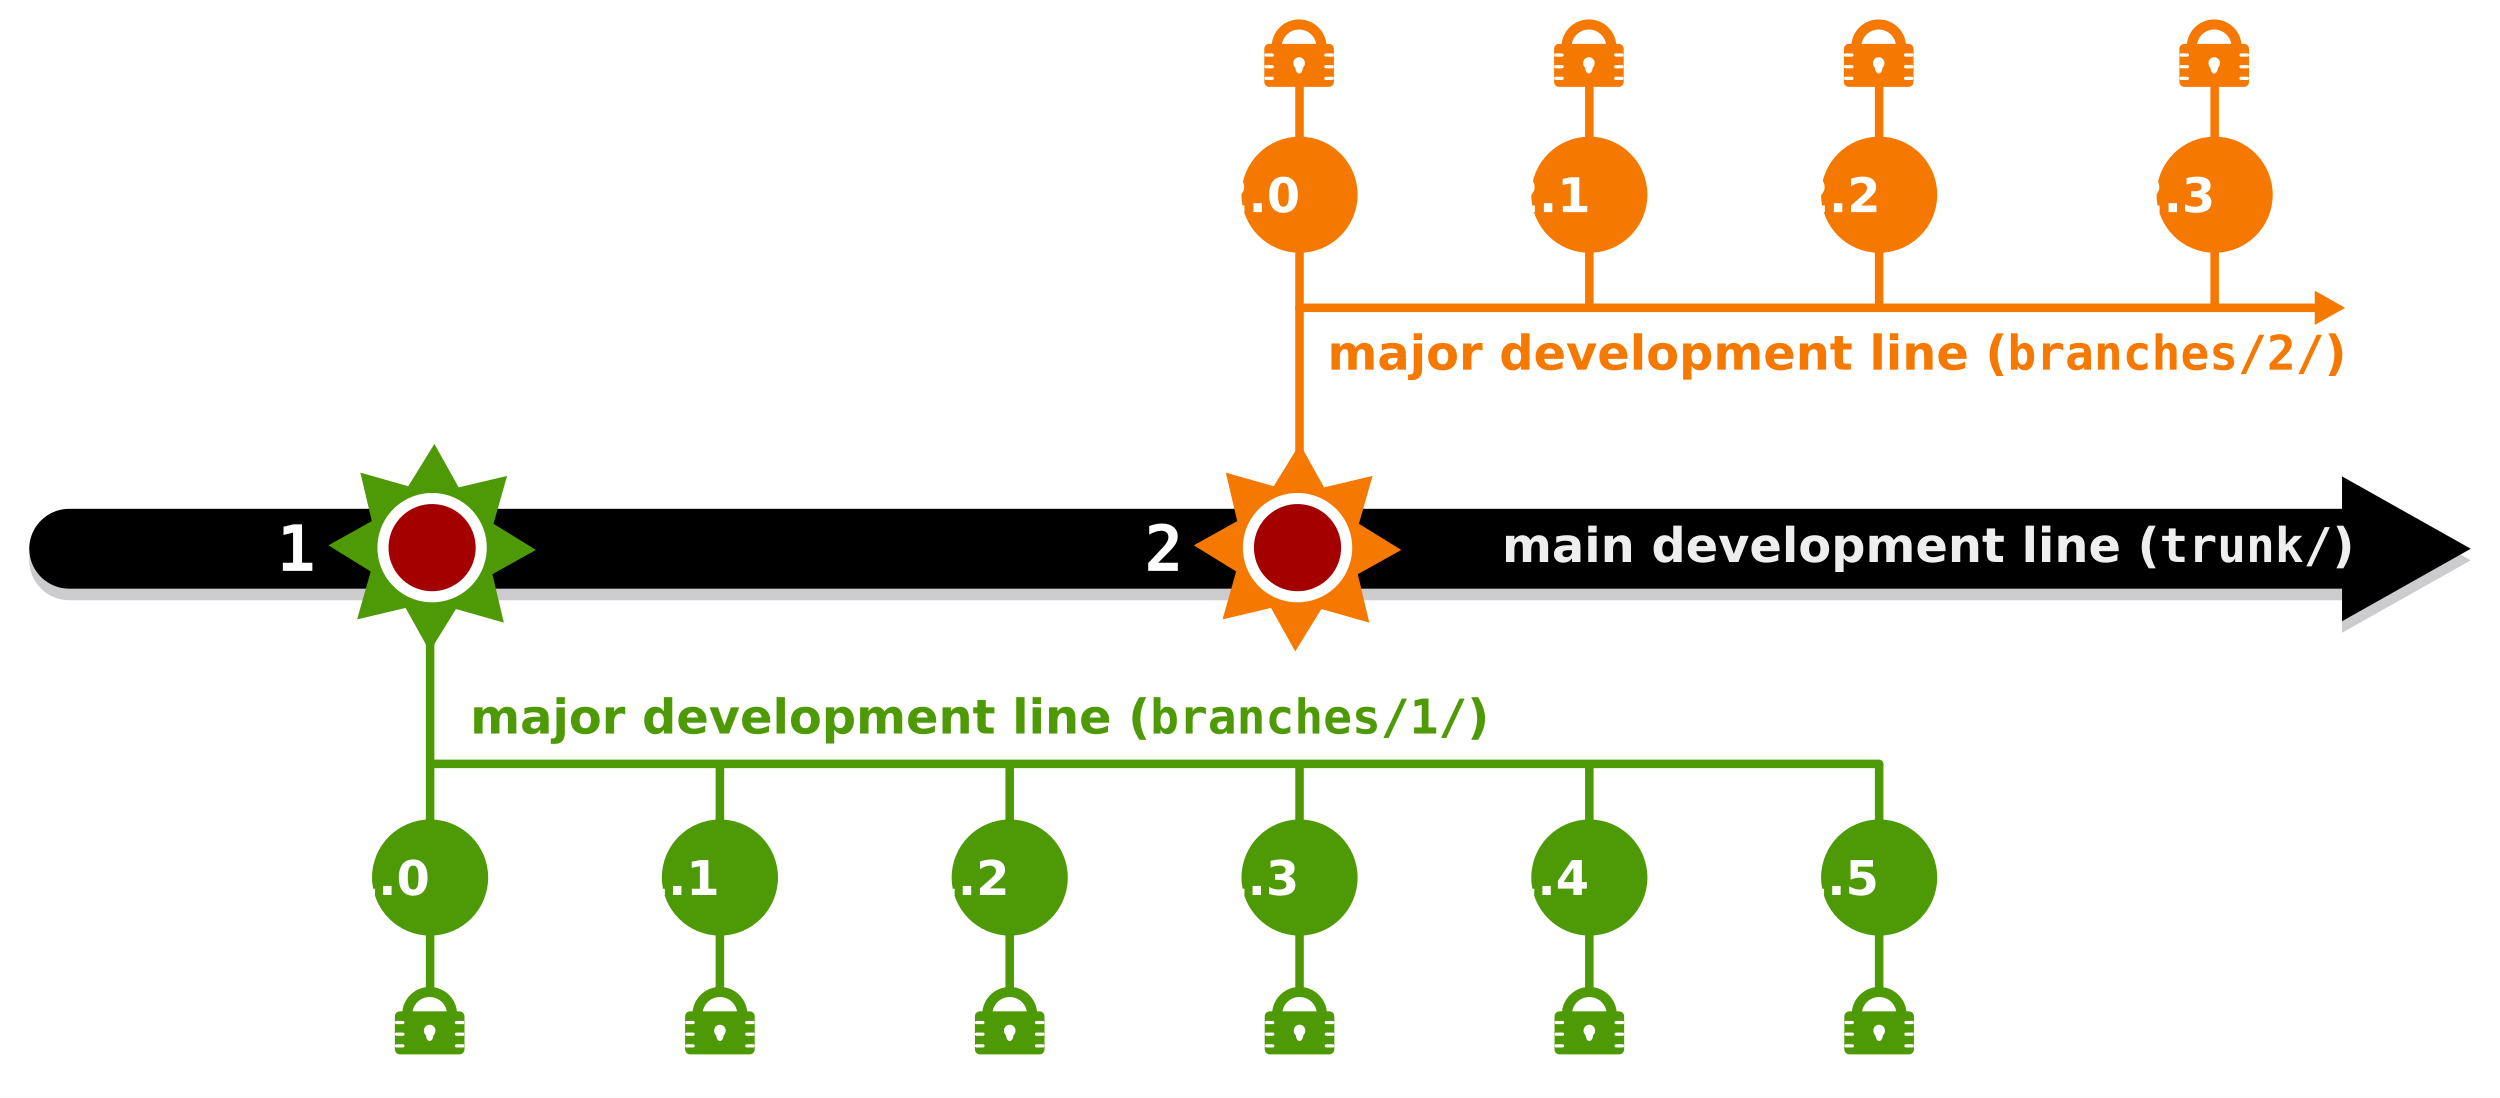
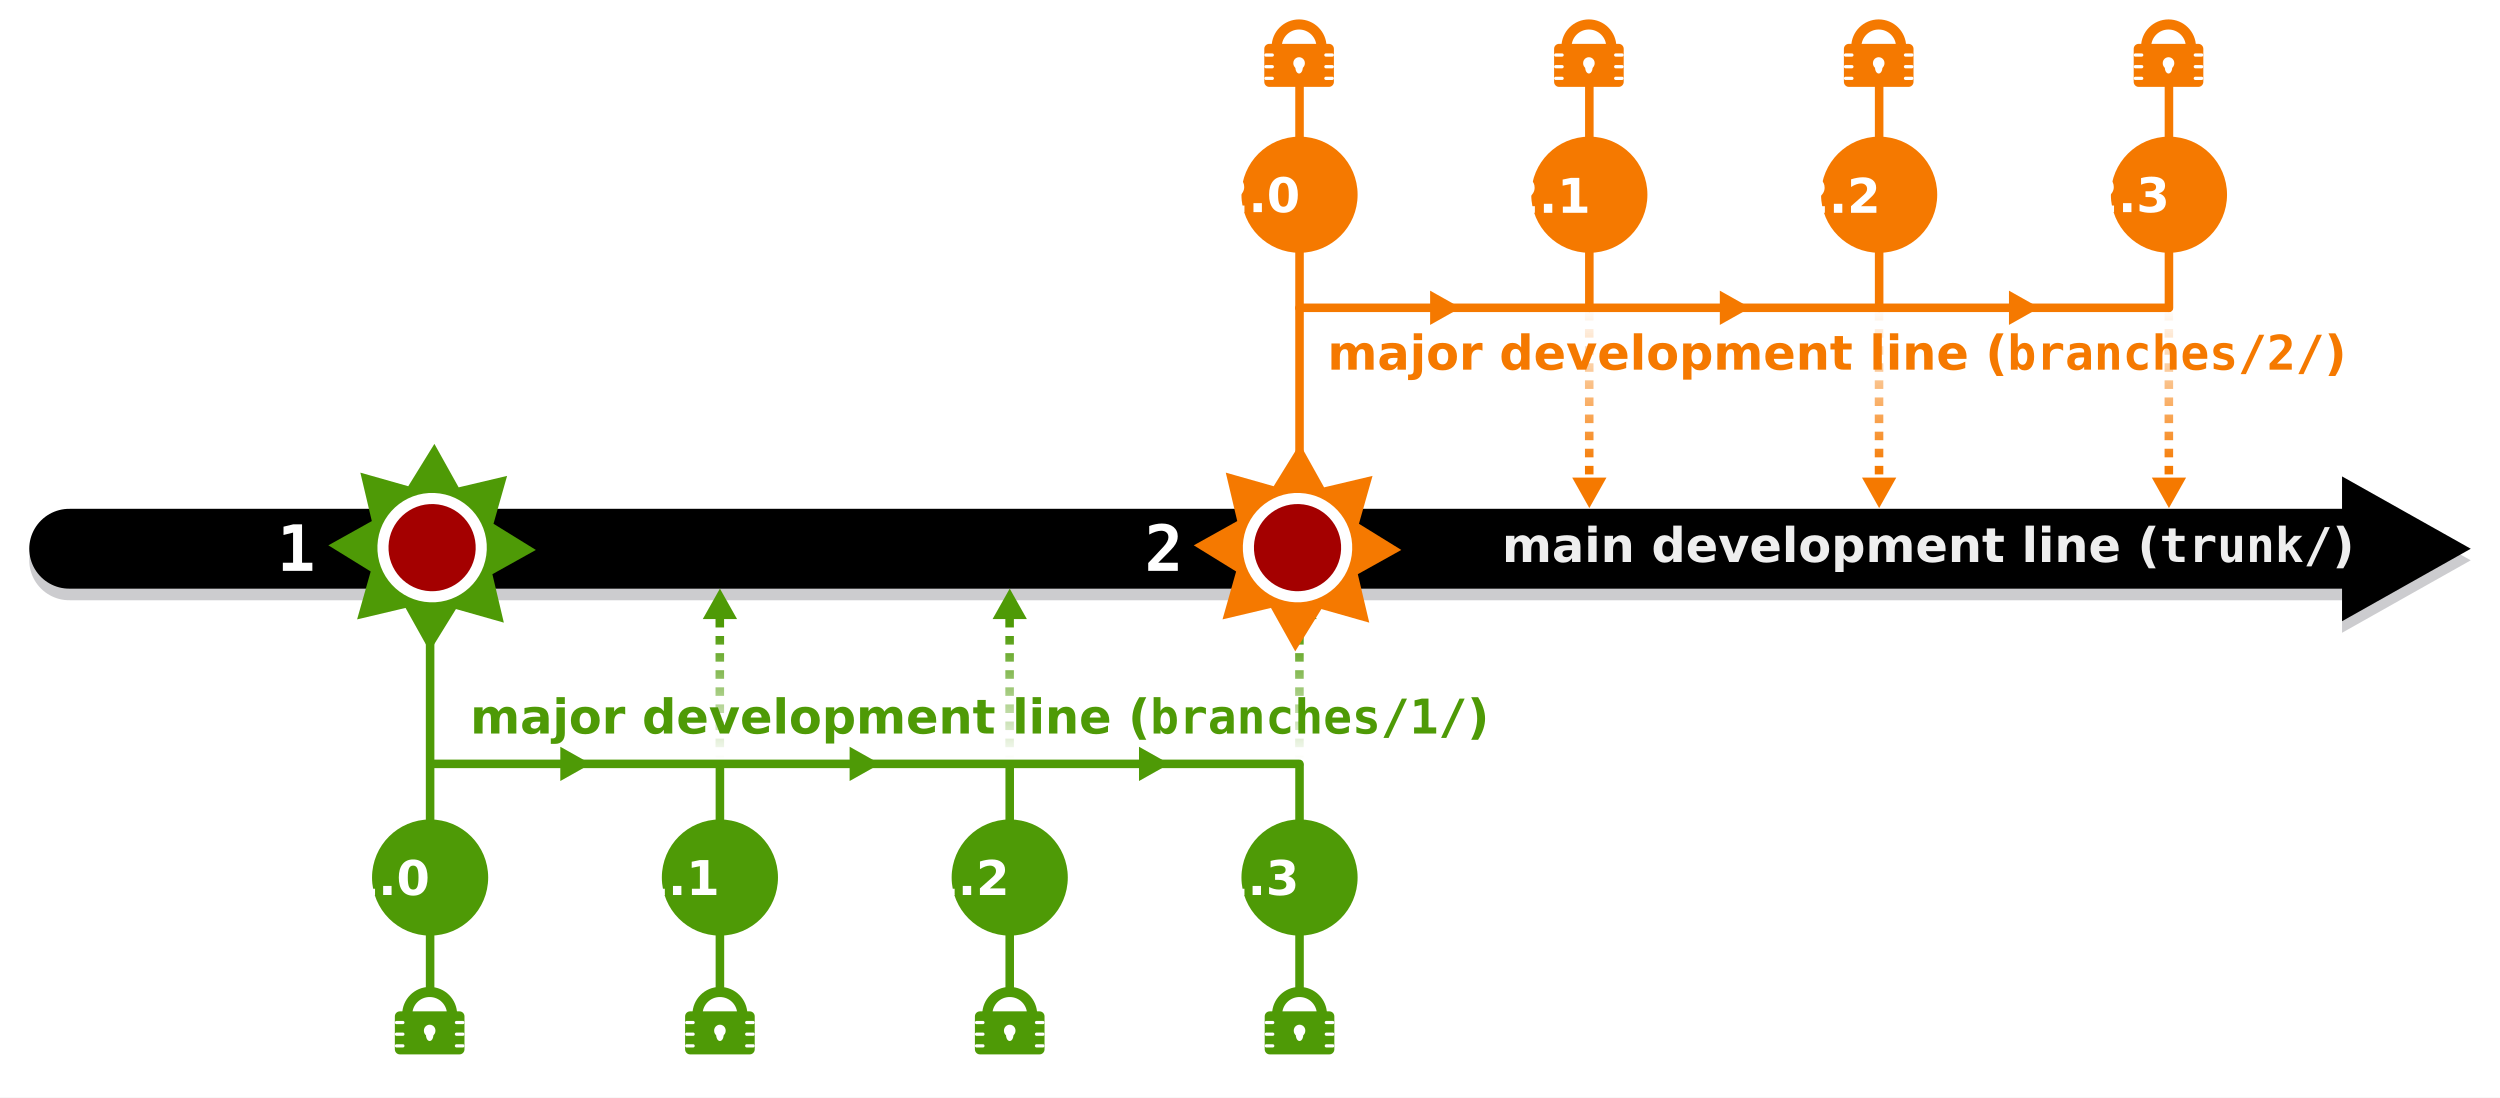
<svg xmlns="http://www.w3.org/2000/svg" xmlns:xlink="http://www.w3.org/1999/xlink" width="626.394" height="275" id="svg2" version="1.0">
-   <defs id="defs4" />
+   <defs id="defs4">
+     <linearGradient id="linearGradient3300">
+       <stop style="stop-color:#f57900;stop-opacity:1;" offset="0" id="stop3302" />
+       <stop style="stop-color:#f57900;stop-opacity:0;" offset="1" id="stop3304" />
+     </linearGradient>
+     <linearGradient id="linearGradient3276">
+       <stop style="stop-color:#4e9a06;stop-opacity:1;" offset="0" id="stop3278" />
+       <stop style="stop-color:#4e9a06;stop-opacity:0;" offset="1" id="stop3280" />
+     </linearGradient>
+     <linearGradient xlink:href="#linearGradient3276" id="linearGradient3282" x1="181.424" y1="157.77" x2="181.424" y2="190.214" gradientUnits="userSpaceOnUse" />
+     <linearGradient xlink:href="#linearGradient3300" id="linearGradient3308" x1="181.424" y1="157.196" x2="181.424" y2="197.682" gradientUnits="userSpaceOnUse" />
+     <linearGradient xlink:href="#linearGradient3300" id="linearGradient3338" gradientUnits="userSpaceOnUse" x1="181.424" y1="157.196" x2="181.424" y2="197.682" />
+     <linearGradient xlink:href="#linearGradient3300" id="linearGradient3346" gradientUnits="userSpaceOnUse" x1="181.424" y1="157.196" x2="181.424" y2="197.682" />
+     <linearGradient xlink:href="#linearGradient3300" id="linearGradient3373" gradientUnits="userSpaceOnUse" x1="181.424" y1="157.196" x2="181.424" y2="197.682" />
+     <linearGradient xlink:href="#linearGradient3300" id="linearGradient3383" gradientUnits="userSpaceOnUse" x1="181.424" y1="157.196" x2="181.424" y2="197.682" />
+     <linearGradient xlink:href="#linearGradient3300" id="linearGradient3388" gradientUnits="userSpaceOnUse" x1="181.424" y1="157.196" x2="181.424" y2="197.682" gradientTransform="matrix(1,0,0,-1,-18.07559,668.7826)" />
+   </defs>
  <g id="layer1" transform="translate(235.9162,-394.0062)">
    <rect style="opacity:1;fill:#ffffff;fill-opacity:1;stroke:none;stroke-width:1.379;stroke-linecap:round;stroke-linejoin:round;stroke-miterlimit:4;stroke-dasharray:none;stroke-dashoffset:0;stroke-opacity:1" id="CENTOSARTWORK" width="626.394" height="275" x="-235.916" y="394.006" />
+     <use x="0" y="0" xlink:href="#g3284" id="use3364" transform="translate(145.2271,0)" width="626.394" height="275" />
+     <g id="g3394">
+       <path id="path3294" d="M 162.278,472.173 L 162.278,516.942" style="fill:none;fill-rule:evenodd;stroke:url(#linearGradient3388);stroke-width:2.142;stroke-linecap:butt;stroke-linejoin:round;stroke-miterlimit:4;stroke-dasharray:2.142, 2.142;stroke-dashoffset:0;stroke-opacity:1" />
+       <path style="fill:#f57900;fill-opacity:1;stroke:none;stroke-width:5;stroke-linecap:round;stroke-linejoin:miter;stroke-miterlimit:4;stroke-dashoffset:0;stroke-opacity:1" d="M 166.599,513.672 L 158.009,513.672 L 162.304,521.308 L 166.599,513.672 z" id="path3296" />
+     </g>
+     <use height="275" width="626.394" transform="matrix(0,1,1,0,-391.263,308.824)" id="use3368" xlink:href="#path3296" y="0" x="0" />
    <g id="g3558">
      <path style="fill:#4e9a06;fill-rule:evenodd;stroke:#4e9a06;stroke-width:2.142;stroke-linecap:round;stroke-linejoin:miter;stroke-miterlimit:4;stroke-dasharray:none;stroke-opacity:1" d="M -55.537,585.775 L -55.537,642.213" id="path3554" />
      <path style="fill:#4e9a06;fill-opacity:1;stroke:none;stroke-width:5;stroke-linecap:round;stroke-linejoin:round;stroke-miterlimit:4;stroke-dasharray:none;stroke-dashoffset:0;stroke-opacity:1" id="path3556" d="M 101,558.362 A 8,8 0 1 1 85,558.362 A 8,8 0 1 1 101,558.362 z" transform="matrix(1.818845,0,0,1.818845,-224.6894,-401.6946)" />
    </g>
    <path id="path3415" d="M 350.9,516.274 L 350.9,524.399 L -218.443,524.399 C -222.05,524.348 -225.407,526.253 -227.225,529.368 C -229.043,532.483 -229.043,536.315 -227.225,539.43 C -225.407,542.545 -222.05,544.45 -218.443,544.399 L 350.9,544.399 L 350.9,552.555 L 383.15,534.399 L 350.9,516.274 z" style="fill:#cccccf;fill-opacity:1;stroke:none;stroke-width:5;stroke-linecap:round;stroke-linejoin:miter;stroke-miterlimit:4;stroke-dashoffset:0;stroke-opacity:1" />
    <path style="fill:#000000;fill-opacity:1;stroke:none;stroke-width:5;stroke-linecap:round;stroke-linejoin:miter;stroke-miterlimit:4;stroke-dashoffset:0;stroke-opacity:1" d="M 584.969,118.906 L 584.969,127.031 L 15.625,127.031 C 12.019,126.98 8.662,128.885 6.844,132 C 5.026,135.115 5.026,138.948 6.844,142.062 C 8.662,145.177 12.019,147.082 15.625,147.031 L 584.969,147.031 L 584.969,155.188 L 617.219,137.031 L 584.969,118.906 z" transform="translate(-234.0685,394.467)" id="path3389" />
    <g id="g3391" transform="matrix(1.99486,0,0,1.99486,-288.3265,-572.973)">
      <rect ry="0.88" rx="0.88" y="454.811" x="31.32" height="7.57" width="12.248" id="rect3379" style="opacity:1;fill:#666666;fill-opacity:1;stroke:none;stroke-width:30;stroke-linecap:round;stroke-linejoin:miter;stroke-miterlimit:4;stroke-dasharray:none;stroke-dashoffset:0;stroke-opacity:1" />
      <path transform="matrix(0.1268335,0,0,0.1268335,32.29058,396.4382)" d="M 71.701,464.413 A 31.07,31.07 0 1 1 9.56,464.413 A 31.07,31.07 0 1 1 71.701,464.413 z" id="path3381" style="opacity:1;fill:none;fill-opacity:1;stroke:#666666;stroke-width:14.03;stroke-linecap:round;stroke-linejoin:miter;stroke-miterlimit:4;stroke-dasharray:none;stroke-dashoffset:0;stroke-opacity:1" />
      <g transform="matrix(1.053512,0,0,1.053512,-2.003688,-26.18033)" id="g3387">
        <path style="opacity:1;fill:#ffffff;fill-opacity:1;stroke:none;stroke-width:2;stroke-linecap:round;stroke-linejoin:miter;stroke-miterlimit:4;stroke-dasharray:none;stroke-dashoffset:0;stroke-opacity:1" id="path3383" d="M 39.152,458.605 A 1.972,1.972 0 1 1 35.209,458.605 A 1.972,1.972 0 1 1 39.152,458.605 z" transform="matrix(0.4895582,0,0,0.4949237,19.24201,232.8131)" />
        <path transform="matrix(0.3109868,0,0,0.4949237,25.88134,233.5437)" d="M 39.152,458.605 A 1.972,1.972 0 1 1 35.209,458.605 A 1.972,1.972 0 1 1 39.152,458.605 z" id="path3385" style="opacity:1;fill:#ffffff;fill-opacity:1;stroke:none;stroke-width:2;stroke-linecap:round;stroke-linejoin:miter;stroke-miterlimit:4;stroke-dasharray:none;stroke-dashoffset:0;stroke-opacity:1" />
      </g>
      <path id="path3593" d="M 32.73,456.777 L 31.604,456.777" style="fill:none;fill-rule:evenodd;stroke:#ffffff;stroke-width:0.568;stroke-linecap:round;stroke-linejoin:miter;stroke-miterlimit:4;stroke-dasharray:none;stroke-opacity:1" />
      <path style="fill:none;fill-rule:evenodd;stroke:#ffffff;stroke-width:0.568;stroke-linecap:round;stroke-linejoin:miter;stroke-miterlimit:4;stroke-dasharray:none;stroke-opacity:1" d="M 32.73,460.881 L 31.604,460.881" id="path3595" />
      <path id="path3597" d="M 32.73,458.829 L 31.604,458.829" style="fill:none;fill-rule:evenodd;stroke:#ffffff;stroke-width:0.568;stroke-linecap:round;stroke-linejoin:miter;stroke-miterlimit:4;stroke-dasharray:none;stroke-opacity:1" />
      <use x="0" y="0" xlink:href="#path3593" id="use3599" transform="translate(10.5533,0)" width="744.094" height="1052.362" />
      <use x="0" y="0" xlink:href="#path3595" id="use3601" transform="translate(10.5533,0)" width="744.094" height="1052.362" />
      <use x="0" y="0" xlink:href="#path3597" id="use3603" transform="translate(10.5533,0)" width="744.094" height="1052.362" />
    </g>
    <g id="g3464" transform="matrix(1.748687,7.0246696e-2,-7.0246696e-2,1.748687,-196.3429,-352.5242)" style="fill:#333333">
      <g id="g3448" transform="matrix(1.088264,0.1702473,-0.1702473,1.088264,67.09159,-35.14452)" style="fill:#666666">
        <path style="fill:#666666;fill-opacity:1;stroke:none;stroke-width:2;stroke-linecap:round;stroke-linejoin:miter;stroke-miterlimit:4;stroke-dasharray:none;stroke-dashoffset:0;stroke-opacity:1" id="path3398" d="M -63.899,485.465 C -69.086,491.084 -59.634,497.68 -66.745,500.493 C -73.857,503.305 -71.472,492.028 -79.1,491.476 C -86.727,490.924 -85.991,502.427 -92.623,498.62 C -99.256,494.814 -88.952,489.647 -93.277,483.34 C -97.601,477.032 -106.135,484.78 -107.294,477.221 C -108.454,469.662 -97.99,474.496 -95.754,467.183 C -93.519,459.869 -104.898,458.028 -99.711,452.408 C -94.524,446.789 -91.779,457.984 -84.667,455.172 C -77.556,452.359 -83.211,442.315 -75.583,442.867 C -67.956,443.419 -74.997,452.545 -68.364,456.351 C -61.732,460.158 -57.404,449.474 -53.08,455.782 C -48.756,462.089 -60.281,462.274 -59.122,469.833 C -57.962,477.392 -46.912,474.114 -49.147,481.428 C -51.382,488.741 -58.712,479.846 -63.899,485.465 z" transform="matrix(0.1945715,0.1005164,-0.1005164,0.1945715,97.41442,311.9093)" />
        <path style="fill:#666666;fill-opacity:1;stroke:#ffffff;stroke-width:1.512;stroke-linecap:round;stroke-linejoin:miter;stroke-miterlimit:4;stroke-dasharray:none;stroke-dashoffset:0;stroke-opacity:1" id="path3400" d="M 82.058,454.455 A 3.585,3.585 0 1 1 74.888,454.455 A 3.585,3.585 0 1 1 82.058,454.455 z" transform="matrix(0.6612406,0,0,0.6612406,-17.11405,95.56287)" />
      </g>
      <g transform="matrix(1.507501,0,0,1.507501,0.9736341,-196.3252)" id="g3511" style="fill:#666666">
        <path transform="matrix(0.1945715,0.1005164,-0.1005164,0.1945715,97.41442,311.9093)" d="M -63.899,485.465 C -69.086,491.084 -59.634,497.68 -66.745,500.493 C -73.857,503.305 -71.472,492.028 -79.1,491.476 C -86.727,490.924 -85.991,502.427 -92.623,498.62 C -99.256,494.814 -88.952,489.647 -93.277,483.34 C -97.601,477.032 -106.135,484.78 -107.294,477.221 C -108.454,469.662 -97.99,474.496 -95.754,467.183 C -93.519,459.869 -104.898,458.028 -99.711,452.408 C -94.524,446.789 -91.779,457.984 -84.667,455.172 C -77.556,452.359 -83.211,442.315 -75.583,442.867 C -67.956,443.419 -74.997,452.545 -68.364,456.351 C -61.732,460.158 -57.404,449.474 -53.08,455.782 C -48.756,462.089 -60.281,462.274 -59.122,469.833 C -57.962,477.392 -46.912,474.114 -49.147,481.428 C -51.382,488.741 -58.712,479.846 -63.899,485.465 z" id="path3513" style="fill:#666666;fill-opacity:1;stroke:none;stroke-width:2;stroke-linecap:round;stroke-linejoin:miter;stroke-miterlimit:4;stroke-dasharray:none;stroke-dashoffset:0;stroke-opacity:1" />
        <path transform="matrix(0.6612406,0,0,0.6612406,-17.11405,95.56287)" d="M 82.058,454.455 A 3.585,3.585 0 1 1 74.888,454.455 A 3.585,3.585 0 1 1 82.058,454.455 z" id="path3515" style="fill:#666666;fill-opacity:1;stroke:#ffffff;stroke-width:1.512;stroke-linecap:round;stroke-linejoin:miter;stroke-miterlimit:4;stroke-dasharray:none;stroke-dashoffset:0;stroke-opacity:1" />
      </g>
      <g id="g3517" transform="translate(9.28294,-7.57128)" style="fill:#666666">
        <path style="fill:#666666;fill-opacity:1;stroke:none;stroke-width:2;stroke-linecap:round;stroke-linejoin:miter;stroke-miterlimit:4;stroke-dasharray:none;stroke-dashoffset:0;stroke-opacity:1" id="path3519" d="M -63.899,485.465 C -69.086,491.084 -59.634,497.68 -66.745,500.493 C -73.857,503.305 -71.472,492.028 -79.1,491.476 C -86.727,490.924 -85.991,502.427 -92.623,498.62 C -99.256,494.814 -88.952,489.647 -93.277,483.34 C -97.601,477.032 -106.135,484.78 -107.294,477.221 C -108.454,469.662 -97.99,474.496 -95.754,467.183 C -93.519,459.869 -104.898,458.028 -99.711,452.408 C -94.524,446.789 -91.779,457.984 -84.667,455.172 C -77.556,452.359 -83.211,442.315 -75.583,442.867 C -67.956,443.419 -74.997,452.545 -68.364,456.351 C -61.732,460.158 -57.404,449.474 -53.08,455.782 C -48.756,462.089 -60.281,462.274 -59.122,469.833 C -57.962,477.392 -46.912,474.114 -49.147,481.428 C -51.382,488.741 -58.712,479.846 -63.899,485.465 z" transform="matrix(0.218856,7.9782205e-3,-7.9782205e-3,0.218856,55.57059,293.3309)" />
        <path style="fill:#666666;fill-opacity:1;stroke:#ffffff;stroke-width:1.512;stroke-linecap:round;stroke-linejoin:miter;stroke-miterlimit:4;stroke-dasharray:none;stroke-dashoffset:0;stroke-opacity:1" id="path3521" d="M 82.058,454.455 A 3.585,3.585 0 1 1 74.888,454.455 A 3.585,3.585 0 1 1 82.058,454.455 z" transform="matrix(0.6612406,0,0,0.6612406,-17.11405,95.56287)" />
      </g>
    </g>
    <text xml:space="preserve" style="font-size:12px;font-style:normal;font-variant:normal;font-weight:bold;font-stretch:normal;text-align:start;line-height:100%;writing-mode:lr-tb;text-anchor:start;fill:#eeeeee;fill-opacity:1;stroke:none;stroke-width:1px;stroke-linecap:butt;stroke-linejoin:miter;stroke-opacity:1;font-family:DejaVu LGC Sans;-inkscape-font-specification:DejaVu LGC Sans Bold" x="140.423" y="534.817" id="text3341">
      <tspan id="tspan3343" x="140.423" y="534.817">main development line (<tspan style="-inkscape-font-specification:DejaVu LGC Sans Mono Bold;font-family:DejaVu LGC Sans Mono;font-weight:bold;font-style:normal;font-stretch:normal;font-variant:normal" id="tspan3431">trunk/</tspan>)</tspan>
    </text>
-     <path style="fill:none;fill-rule:evenodd;stroke:#4e9a06;stroke-width:2.142;stroke-linecap:round;stroke-linejoin:miter;stroke-miterlimit:4;stroke-dasharray:none;stroke-opacity:1" d="M -127.666,585.404 L 234.917,585.404" id="path3349" />
+     <use x="0" y="0" xlink:href="#g3558" id="use3564" transform="translate(145.2271,0)" width="626.394" height="275" />
+     <path style="fill:none;fill-rule:evenodd;stroke:#4e9a06;stroke-width:2.142;stroke-linecap:round;stroke-linejoin:miter;stroke-miterlimit:4;stroke-dasharray:none;stroke-opacity:1" d="M -127.666,585.404 L 89.648,585.404" id="path3349" />
    <use x="0" y="0" xlink:href="#g3558" id="use3562" transform="translate(72.61354,0)" width="626.394" height="275" />
-     <text xml:space="preserve" style="font-size:12px;font-style:normal;font-variant:normal;font-weight:bold;font-stretch:normal;text-align:start;line-height:100%;writing-mode:lr-tb;text-anchor:start;fill:#4e9a06;fill-opacity:1;stroke:none;stroke-width:1px;stroke-linecap:butt;stroke-linejoin:miter;stroke-opacity:1;font-family:DejaVu LGC Sans;-inkscape-font-specification:DejaVu LGC Sans Bold" x="-118.105" y="577.794" id="text3553">
-       <tspan id="tspan3555" x="-118.105" y="577.794">major development line (<tspan style="-inkscape-font-specification:DejaVu LGC Sans Mono Bold;font-family:DejaVu LGC Sans Mono;font-weight:bold;font-style:normal;font-stretch:normal;font-variant:normal" id="tspan3427">branches/1/</tspan>)</tspan>
-     </text>
    <path style="fill:#4e9a06;fill-opacity:1;stroke:none;stroke-width:5;stroke-linecap:round;stroke-linejoin:round;stroke-miterlimit:4;stroke-dasharray:none;stroke-dashoffset:0;stroke-opacity:1" id="use2473" d="M 101,558.362 A 8,8 0 1 1 85,558.362 A 8,8 0 1 1 101,558.362 z" transform="matrix(1.818845,0,0,1.818845,-297.3029,-401.6946)" />
    <path style="fill:#4e9a06;fill-rule:evenodd;stroke:#4e9a06;stroke-width:2.142;stroke-linecap:round;stroke-linejoin:miter;stroke-miterlimit:4;stroke-dasharray:none;stroke-opacity:1" d="M -128.15,530.91 L -128.15,642.213" id="path3569" />
    <g id="use3575" transform="matrix(1.424194,0,0,1.424194,-181.5876,-0.3305284)">
      <rect ry="0.88" rx="0.88" y="454.811" x="31.32" height="7.57" width="12.248" id="rect3462" style="opacity:1;fill:#4e9a06;fill-opacity:1;stroke:none;stroke-width:30;stroke-linecap:round;stroke-linejoin:miter;stroke-miterlimit:4;stroke-dasharray:none;stroke-dashoffset:0;stroke-opacity:1" />
      <path transform="matrix(0.1268335,0,0,0.1268335,32.29058,396.4382)" d="M 71.701,464.413 A 31.07,31.07 0 1 1 9.56,464.413 A 31.07,31.07 0 1 1 71.701,464.413 z" id="path3464" style="opacity:1;fill:none;fill-opacity:1;stroke:#4e9a06;stroke-width:14.03;stroke-linecap:round;stroke-linejoin:miter;stroke-miterlimit:4;stroke-dasharray:none;stroke-dashoffset:0;stroke-opacity:1" />
      <g transform="matrix(1.053512,0,0,1.053512,-2.003688,-26.18033)" id="g3466">
        <path style="opacity:1;fill:#ffffff;fill-opacity:1;stroke:none;stroke-width:2;stroke-linecap:round;stroke-linejoin:miter;stroke-miterlimit:4;stroke-dasharray:none;stroke-dashoffset:0;stroke-opacity:1" id="path3468" d="M 39.152,458.605 A 1.972,1.972 0 1 1 35.209,458.605 A 1.972,1.972 0 1 1 39.152,458.605 z" transform="matrix(0.4895582,0,0,0.4949237,19.24201,232.8131)" />
        <path transform="matrix(0.3109868,0,0,0.4949237,25.88134,233.5437)" d="M 39.152,458.605 A 1.972,1.972 0 1 1 35.209,458.605 A 1.972,1.972 0 1 1 39.152,458.605 z" id="path3470" style="opacity:1;fill:#ffffff;fill-opacity:1;stroke:none;stroke-width:2;stroke-linecap:round;stroke-linejoin:miter;stroke-miterlimit:4;stroke-dasharray:none;stroke-dashoffset:0;stroke-opacity:1" />
      </g>
      <path id="path3472" d="M 32.73,456.777 L 31.604,456.777" style="fill:none;fill-rule:evenodd;stroke:#ffffff;stroke-width:0.568;stroke-linecap:round;stroke-linejoin:miter;stroke-miterlimit:4;stroke-dasharray:none;stroke-opacity:1" />
      <path style="fill:none;fill-rule:evenodd;stroke:#ffffff;stroke-width:0.568;stroke-linecap:round;stroke-linejoin:miter;stroke-miterlimit:4;stroke-dasharray:none;stroke-opacity:1" d="M 32.73,460.881 L 31.604,460.881" id="path3474" />
      <path id="path3476" d="M 32.73,458.829 L 31.604,458.829" style="fill:none;fill-rule:evenodd;stroke:#ffffff;stroke-width:0.568;stroke-linecap:round;stroke-linejoin:miter;stroke-miterlimit:4;stroke-dasharray:none;stroke-opacity:1" />
      <use x="0" y="0" xlink:href="#path3593" id="use3478" transform="translate(10.5533,0)" width="744.094" height="1052.362" />
      <use x="0" y="0" xlink:href="#path3595" id="use3480" transform="translate(10.5533,0)" width="744.094" height="1052.362" />
      <use x="0" y="0" xlink:href="#path3597" id="use3482" transform="translate(10.5533,0)" width="744.094" height="1052.362" />
    </g>
    <text id="text2469" y="618.248" x="-128.408" style="font-size:12px;font-style:normal;font-variant:normal;font-weight:bold;font-stretch:normal;text-indent:0;text-align:center;text-decoration:none;line-height:100%;letter-spacing:normal;word-spacing:normal;text-transform:none;direction:ltr;block-progression:tb;writing-mode:lr-tb;text-anchor:middle;fill:#ffffff;fill-opacity:1;fill-rule:nonzero;stroke:none;stroke-width:1px;stroke-linecap:butt;stroke-linejoin:miter;marker:none;marker-start:none;marker-mid:none;marker-end:none;stroke-miterlimit:4;stroke-dasharray:none;stroke-dashoffset:0;stroke-opacity:1;visibility:visible;display:inline;overflow:visible;enable-background:accumulate;font-family:DejaVu LGC Sans;-inkscape-font-specification:DejaVu LGC Sans Bold" xml:space="preserve">
      <tspan y="618.248" x="-128.408" id="tspan2471">1.0</tspan>
    </text>
    <g id="g3426" transform="matrix(1.332895,0,0,1.332895,43.16082,-176.8409)">
      <path transform="matrix(0.5672794,0.3225405,-0.3225405,0.5672794,68.41137,288.1489)" d="M -75.806,491.566 L -86.307,501.334 L -89.721,487.405 L -104.054,486.887 L -96.618,474.623 L -106.386,464.122 L -92.457,460.708 L -91.939,446.375 L -79.675,453.811 L -69.174,444.042 L -65.76,457.972 L -51.427,458.49 L -58.863,470.754 L -49.095,481.255 L -63.024,484.669 L -63.542,499.001 L -75.806,491.566 z" id="path3420" style="fill:#4e9a06;fill-opacity:1;stroke:none;stroke-width:2;stroke-linecap:round;stroke-linejoin:miter;stroke-miterlimit:4;stroke-dasharray:none;stroke-dashoffset:0;stroke-opacity:1" />
      <path transform="matrix(2.575191,0.1034483,-0.1034483,2.575191,-283.2204,-647.2047)" d="M 82.058,454.455 A 3.585,3.585 0 1 1 74.888,454.455 A 3.585,3.585 0 1 1 82.058,454.455 z" id="path3422" style="fill:#a40000;fill-opacity:1;stroke:#ffffff;stroke-width:0.81;stroke-linecap:round;stroke-linejoin:miter;stroke-miterlimit:4;stroke-dasharray:none;stroke-dashoffset:0;stroke-opacity:1" />
      <text id="text2447" y="535.595" x="-128.417" style="font-size:12px;font-style:normal;font-variant:normal;font-weight:bold;font-stretch:normal;text-indent:0;text-align:center;text-decoration:none;line-height:125%;letter-spacing:normal;word-spacing:normal;text-transform:none;direction:ltr;block-progression:tb;writing-mode:lr-tb;text-anchor:middle;opacity:1;fill:#ffffff;fill-opacity:1;fill-rule:nonzero;stroke:none;stroke-width:1px;stroke-linecap:butt;stroke-linejoin:miter;marker:none;marker-start:none;marker-mid:none;marker-end:none;stroke-miterlimit:4;stroke-dasharray:none;stroke-dashoffset:0;stroke-opacity:1;visibility:visible;display:inline;overflow:visible;enable-background:accumulate;font-family:DejaVu LGC Sans Mono;-inkscape-font-specification:DejaVu LGC Sans Mono Bold" xml:space="preserve">
        <tspan y="535.595" x="-128.417" id="tspan2449">1</tspan>
      </text>
    </g>
    <text xml:space="preserve" style="font-size:12px;font-style:normal;font-variant:normal;font-weight:bold;font-stretch:normal;text-indent:0;text-align:center;text-decoration:none;line-height:125%;letter-spacing:normal;word-spacing:normal;text-transform:none;direction:ltr;block-progression:tb;writing-mode:lr-tb;text-anchor:middle;fill:#ffffff;fill-opacity:1;fill-rule:nonzero;stroke:none;stroke-width:1px;stroke-linecap:butt;stroke-linejoin:miter;marker:none;marker-start:none;marker-mid:none;marker-end:none;stroke-miterlimit:4;stroke-dasharray:none;stroke-dashoffset:0;stroke-opacity:1;visibility:visible;display:inline;overflow:visible;enable-background:accumulate;font-family:DejaVu LGC Sans;-inkscape-font-specification:DejaVu LGC Sans Bold" x="-55.795" y="618.248" id="text3494">
      <tspan id="tspan3496" x="-55.795" y="618.248">1.1</tspan>
    </text>
-     <use x="0" y="0" xlink:href="#g3558" id="use3564" transform="translate(145.2271,0)" width="626.394" height="275" />
    <text id="text3498" y="618.248" x="16.819" style="font-size:12px;font-style:normal;font-variant:normal;font-weight:bold;font-stretch:normal;text-indent:0;text-align:center;text-decoration:none;line-height:125%;letter-spacing:normal;word-spacing:normal;text-transform:none;direction:ltr;block-progression:tb;writing-mode:lr-tb;text-anchor:middle;fill:#ffffff;fill-opacity:1;fill-rule:nonzero;stroke:none;stroke-width:1px;stroke-linecap:butt;stroke-linejoin:miter;marker:none;marker-start:none;marker-mid:none;marker-end:none;stroke-miterlimit:4;stroke-dasharray:none;stroke-dashoffset:0;stroke-opacity:1;visibility:visible;display:inline;overflow:visible;enable-background:accumulate;font-family:DejaVu LGC Sans;-inkscape-font-specification:DejaVu LGC Sans Bold" xml:space="preserve">
      <tspan y="618.248" x="16.819" id="tspan3500">1.2</tspan>
    </text>
-     <use x="0" y="0" xlink:href="#g3558" id="use3566" transform="translate(217.8406,0)" width="626.394" height="275" />
    <text xml:space="preserve" style="font-size:12px;font-style:normal;font-variant:normal;font-weight:bold;font-stretch:normal;text-indent:0;text-align:center;text-decoration:none;line-height:125%;letter-spacing:normal;word-spacing:normal;text-transform:none;direction:ltr;block-progression:tb;writing-mode:lr-tb;text-anchor:middle;fill:#ffffff;fill-opacity:1;fill-rule:nonzero;stroke:none;stroke-width:1px;stroke-linecap:butt;stroke-linejoin:miter;marker:none;marker-start:none;marker-mid:none;marker-end:none;stroke-miterlimit:4;stroke-dasharray:none;stroke-dashoffset:0;stroke-opacity:1;visibility:visible;display:inline;overflow:visible;enable-background:accumulate;font-family:DejaVu LGC Sans;-inkscape-font-specification:DejaVu LGC Sans Bold" x="89.432" y="618.248" id="text3755">
      <tspan id="tspan3757" x="89.432" y="618.248">1.3</tspan>
    </text>
-     <use x="0" y="0" xlink:href="#g3558" id="use3568" transform="translate(290.4541,0)" width="626.394" height="275" />
-     <text id="text3791" y="618.248" x="162.046" style="font-size:12px;font-style:normal;font-variant:normal;font-weight:bold;font-stretch:normal;text-indent:0;text-align:center;text-decoration:none;line-height:125%;letter-spacing:normal;word-spacing:normal;text-transform:none;direction:ltr;block-progression:tb;writing-mode:lr-tb;text-anchor:middle;fill:#ffffff;fill-opacity:1;fill-rule:nonzero;stroke:none;stroke-width:1px;stroke-linecap:butt;stroke-linejoin:miter;marker:none;marker-start:none;marker-mid:none;marker-end:none;stroke-miterlimit:4;stroke-dasharray:none;stroke-dashoffset:0;stroke-opacity:1;visibility:visible;display:inline;overflow:visible;enable-background:accumulate;font-family:DejaVu LGC Sans;-inkscape-font-specification:DejaVu LGC Sans Bold" xml:space="preserve">
-       <tspan y="618.248" x="162.046" id="tspan3793">1.4</tspan>
-     </text>
-     <text xml:space="preserve" style="font-size:12px;font-style:normal;font-variant:normal;font-weight:bold;font-stretch:normal;text-indent:0;text-align:center;text-decoration:none;line-height:125%;letter-spacing:normal;word-spacing:normal;text-transform:none;direction:ltr;block-progression:tb;writing-mode:lr-tb;text-anchor:middle;fill:#ffffff;fill-opacity:1;fill-rule:nonzero;stroke:none;stroke-width:1px;stroke-linecap:butt;stroke-linejoin:miter;marker:none;marker-start:none;marker-mid:none;marker-end:none;stroke-miterlimit:4;stroke-dasharray:none;stroke-dashoffset:0;stroke-opacity:1;visibility:visible;display:inline;overflow:visible;enable-background:accumulate;font-family:DejaVu LGC Sans;-inkscape-font-specification:DejaVu LGC Sans Bold" x="234.66" y="618.248" id="text3827">
-       <tspan id="tspan3829" x="234.66" y="618.248">1.5</tspan>
-     </text>
    <path style="fill:#4e9a06;fill-rule:evenodd;stroke:#f57900;stroke-width:2.142;stroke-linecap:round;stroke-linejoin:miter;stroke-miterlimit:4;stroke-dasharray:none;stroke-opacity:1" d="M 89.69,471.333 L 89.69,530.682" id="path3537" />
-     <path style="fill:none;fill-rule:evenodd;stroke:#f57900;stroke-width:2.142;stroke-linecap:round;stroke-linejoin:miter;stroke-miterlimit:4;stroke-dasharray:none;stroke-opacity:1" d="M 89.69,471.128 L 347.573,471.128" id="path2496" />
+     <path style="fill:none;fill-rule:evenodd;stroke:#f57900;stroke-width:2.142;stroke-linecap:round;stroke-linejoin:miter;stroke-miterlimit:4;stroke-dasharray:none;stroke-opacity:1" d="M 89.69,471.128 L 307.48,471.128" id="path2496" />
    <g id="g3432" transform="matrix(1.332895,0,0,1.332895,260.0008,-176.8409)">
      <path style="fill:#f57900;fill-opacity:1;stroke:none;stroke-width:2;stroke-linecap:round;stroke-linejoin:miter;stroke-miterlimit:4;stroke-dasharray:none;stroke-dashoffset:0;stroke-opacity:1" id="path3434" d="M -75.806,491.566 L -86.307,501.334 L -89.721,487.405 L -104.054,486.887 L -96.618,474.623 L -106.386,464.122 L -92.457,460.708 L -91.939,446.375 L -79.675,453.811 L -69.174,444.042 L -65.76,457.972 L -51.427,458.49 L -58.863,470.754 L -49.095,481.255 L -63.024,484.669 L -63.542,499.001 L -75.806,491.566 z" transform="matrix(0.5672794,0.3225405,-0.3225405,0.5672794,68.41137,288.1489)" />
      <path style="fill:#a40000;fill-opacity:1;stroke:#ffffff;stroke-width:0.81;stroke-linecap:round;stroke-linejoin:miter;stroke-miterlimit:4;stroke-dasharray:none;stroke-dashoffset:0;stroke-opacity:1" id="path3436" d="M 82.058,454.455 A 3.585,3.585 0 1 1 74.888,454.455 A 3.585,3.585 0 1 1 82.058,454.455 z" transform="matrix(2.575191,0.1034483,-0.1034483,2.575191,-283.2204,-647.2047)" />
      <text xml:space="preserve" style="font-size:12px;font-style:normal;font-variant:normal;font-weight:bold;font-stretch:normal;text-indent:0;text-align:center;text-decoration:none;line-height:125%;letter-spacing:normal;word-spacing:normal;text-transform:none;direction:ltr;block-progression:tb;writing-mode:lr-tb;text-anchor:middle;opacity:1;fill:#ffffff;fill-opacity:1;fill-rule:nonzero;stroke:none;stroke-width:1px;stroke-linecap:butt;stroke-linejoin:miter;marker:none;marker-start:none;marker-mid:none;marker-end:none;stroke-miterlimit:4;stroke-dasharray:none;stroke-dashoffset:0;stroke-opacity:1;visibility:visible;display:inline;overflow:visible;enable-background:accumulate;font-family:DejaVu LGC Sans Mono;-inkscape-font-specification:DejaVu LGC Sans Mono Bold" x="-127.992" y="535.595" id="text3438">
        <tspan id="tspan3440" x="-127.992" y="535.595">2</tspan>
      </text>
    </g>
-     <text xml:space="preserve" style="font-size:12px;font-style:normal;font-variant:normal;font-weight:bold;font-stretch:normal;text-align:start;line-height:100%;writing-mode:lr-tb;text-anchor:start;fill:#f57900;fill-opacity:1;stroke:none;stroke-width:1px;stroke-linecap:butt;stroke-linejoin:miter;stroke-opacity:1;font-family:DejaVu LGC Sans;-inkscape-font-specification:DejaVu LGC Sans Bold" x="96.689" y="486.632" id="text2500">
-       <tspan id="tspan2502" x="96.689" y="486.632">major development line (<tspan style="-inkscape-font-specification:DejaVu LGC Sans Mono Bold;font-family:DejaVu LGC Sans Mono;font-weight:bold;font-style:normal;font-stretch:normal;font-variant:normal" id="tspan3435">branches/2/</tspan>)</tspan>
-     </text>
    <g id="g4367" transform="translate(-120.4211,71.27299)">
      <path style="fill:#f57900;fill-opacity:1;stroke:none;stroke-width:5;stroke-linecap:round;stroke-linejoin:round;stroke-miterlimit:4;stroke-dasharray:none;stroke-dashoffset:0;stroke-opacity:1" id="path4124" d="M 101,558.362 A 8,8 0 1 1 85,558.362 A 8,8 0 1 1 101,558.362 z" transform="matrix(1.818845,0,0,1.818845,40.95885,-644.0532)" />
      <path style="fill:#4e9a06;fill-rule:evenodd;stroke:#f57900;stroke-width:2.142;stroke-linecap:round;stroke-linejoin:miter;stroke-miterlimit:4;stroke-dasharray:none;stroke-opacity:1" d="M 210.111,343.919 L 210.111,399.855" id="path4126" />
      <g id="g4280" transform="translate(238.0543,-313.6881)">
        <rect ry="1.253" rx="1.253" y="647.409" x="-36.774" height="10.781" width="17.444" id="rect4128" style="fill:#f57900;fill-opacity:1;stroke:none;stroke-width:30;stroke-linecap:round;stroke-linejoin:miter;stroke-miterlimit:4;stroke-dasharray:none;stroke-dashoffset:0;stroke-opacity:1" />
        <path transform="matrix(0.1806355,0,0,0.1806355,-35.39204,564.2744)" d="M 71.701,464.413 A 31.07,31.07 0 1 1 9.56,464.413 A 31.07,31.07 0 1 1 71.701,464.413 z" id="path4130" style="fill:none;fill-opacity:1;stroke:#f57900;stroke-width:14.03;stroke-linecap:round;stroke-linejoin:miter;stroke-miterlimit:4;stroke-dasharray:none;stroke-dashoffset:0;stroke-opacity:1" />
        <path transform="matrix(0.7345358,0,0,0.7425862,-55.36292,311.6976)" d="M 39.152,458.605 A 1.972,1.972 0 1 1 35.209,458.605 A 1.972,1.972 0 1 1 39.152,458.605 z" id="path4132" style="fill:#ffffff;fill-opacity:1;stroke:none;stroke-width:2;stroke-linecap:round;stroke-linejoin:miter;stroke-miterlimit:4;stroke-dasharray:none;stroke-dashoffset:0;stroke-opacity:1" />
        <path style="fill:#ffffff;fill-opacity:1;stroke:none;stroke-width:2;stroke-linecap:round;stroke-linejoin:miter;stroke-miterlimit:4;stroke-dasharray:none;stroke-dashoffset:0;stroke-opacity:1" id="path4134" d="M 39.152,458.605 A 1.972,1.972 0 1 1 35.209,458.605 A 1.972,1.972 0 1 1 39.152,458.605 z" transform="matrix(0.4666063,0,0,0.7425862,-45.40124,312.7938)" />
        <path id="path4136" d="M -34.766,650.209 L -36.37,650.209" style="fill:none;fill-rule:evenodd;stroke:#ffffff;stroke-width:0.809;stroke-linecap:round;stroke-linejoin:miter;stroke-miterlimit:4;stroke-dasharray:none;stroke-opacity:1" />
        <path style="fill:none;fill-rule:evenodd;stroke:#ffffff;stroke-width:0.809;stroke-linecap:round;stroke-linejoin:miter;stroke-miterlimit:4;stroke-dasharray:none;stroke-opacity:1" d="M -34.766,656.053 L -36.37,656.053" id="path4138" />
        <path id="path4140" d="M -34.766,653.131 L -36.37,653.131" style="fill:none;fill-rule:evenodd;stroke:#ffffff;stroke-width:0.809;stroke-linecap:round;stroke-linejoin:miter;stroke-miterlimit:4;stroke-dasharray:none;stroke-opacity:1" />
        <use x="0" y="0" xlink:href="#path3593" id="use4142" transform="matrix(1.424194,0,0,1.424194,-66.35015,-0.3305284)" width="744.094" height="1052.362" />
        <use x="0" y="0" xlink:href="#path3595" id="use4144" transform="matrix(1.424194,0,0,1.424194,-66.35015,-0.3305284)" width="744.094" height="1052.362" />
        <use x="0" y="0" xlink:href="#path3597" id="use4146" transform="matrix(1.424194,0,0,1.424194,-66.35015,-0.3305284)" width="744.094" height="1052.362" />
      </g>
    </g>
    <text xml:space="preserve" style="font-size:12px;font-style:normal;font-variant:normal;font-weight:bold;font-stretch:normal;text-indent:0;text-align:center;text-decoration:none;line-height:125%;letter-spacing:normal;word-spacing:normal;text-transform:none;direction:ltr;block-progression:tb;writing-mode:lr-tb;text-anchor:middle;fill:#ffffff;fill-opacity:1;fill-rule:nonzero;stroke:none;stroke-width:1px;stroke-linecap:butt;stroke-linejoin:miter;marker:none;marker-start:none;marker-mid:none;marker-end:none;stroke-miterlimit:4;stroke-dasharray:none;stroke-dashoffset:0;stroke-opacity:1;visibility:visible;display:inline;overflow:visible;enable-background:accumulate;font-family:DejaVu LGC Sans;-inkscape-font-specification:DejaVu LGC Sans Bold" x="89.652" y="447.162" id="text4148">
      <tspan id="tspan4150" x="89.652" y="447.162">2.0</tspan>
    </text>
    <use x="0" y="0" xlink:href="#g4367" id="use4382" transform="translate(72.61352,0)" width="650" height="332" />
    <use x="0" y="0" xlink:href="#g4367" id="use4384" transform="translate(145.227,0)" width="650" height="332" />
-     <use x="0" y="0" xlink:href="#g4367" id="use4386" transform="translate(229.2898,0)" width="650" height="332" />
-     <path id="path4411" d="M 344.058,475.423 L 344.058,466.833 L 351.693,471.128 L 344.058,475.423 z" style="fill:#f57900;fill-opacity:1;stroke:none;stroke-width:5;stroke-linecap:round;stroke-linejoin:miter;stroke-miterlimit:4;stroke-dashoffset:0;stroke-opacity:1" />
-     <text id="text4432" y="447.162" x="162.421" style="font-size:12px;font-style:normal;font-variant:normal;font-weight:bold;font-stretch:normal;text-indent:0;text-align:center;text-decoration:none;line-height:125%;letter-spacing:normal;word-spacing:normal;text-transform:none;direction:ltr;block-progression:tb;writing-mode:lr-tb;text-anchor:middle;fill:#ffffff;fill-opacity:1;fill-rule:nonzero;stroke:none;stroke-width:1px;stroke-linecap:butt;stroke-linejoin:miter;marker:none;marker-start:none;marker-mid:none;marker-end:none;stroke-miterlimit:4;stroke-dasharray:none;stroke-dashoffset:0;stroke-opacity:1;visibility:visible;display:inline;overflow:visible;enable-background:accumulate;font-family:DejaVu LGC Sans;-inkscape-font-specification:DejaVu LGC Sans Bold" xml:space="preserve">
-       <tspan y="447.162" x="162.421" id="tspan4434">2.1</tspan>
+     <use x="0" y="0" xlink:href="#g4367" id="use4386" transform="translate(217.8403,0)" width="650" height="332" />
+     <text id="text4432" y="447.332" x="162.421" style="font-size:12px;font-style:normal;font-variant:normal;font-weight:bold;font-stretch:normal;text-indent:0;text-align:center;text-decoration:none;line-height:125%;letter-spacing:normal;word-spacing:normal;text-transform:none;direction:ltr;block-progression:tb;writing-mode:lr-tb;text-anchor:middle;fill:#ffffff;fill-opacity:1;fill-rule:nonzero;stroke:none;stroke-width:1px;stroke-linecap:butt;stroke-linejoin:miter;marker:none;marker-start:none;marker-mid:none;marker-end:none;stroke-miterlimit:4;stroke-dasharray:none;stroke-dashoffset:0;stroke-opacity:1;visibility:visible;display:inline;overflow:visible;enable-background:accumulate;font-family:DejaVu LGC Sans;-inkscape-font-specification:DejaVu LGC Sans Bold" xml:space="preserve">
+       <tspan y="447.332" x="162.421" id="tspan4434">2.1</tspan>
    </text>
-     <text xml:space="preserve" style="font-size:12px;font-style:normal;font-variant:normal;font-weight:bold;font-stretch:normal;text-indent:0;text-align:center;text-decoration:none;line-height:125%;letter-spacing:normal;word-spacing:normal;text-transform:none;direction:ltr;block-progression:tb;writing-mode:lr-tb;text-anchor:middle;fill:#ffffff;fill-opacity:1;fill-rule:nonzero;stroke:none;stroke-width:1px;stroke-linecap:butt;stroke-linejoin:miter;marker:none;marker-start:none;marker-mid:none;marker-end:none;stroke-miterlimit:4;stroke-dasharray:none;stroke-dashoffset:0;stroke-opacity:1;visibility:visible;display:inline;overflow:visible;enable-background:accumulate;font-family:DejaVu LGC Sans;-inkscape-font-specification:DejaVu LGC Sans Bold" x="235.081" y="447.162" id="text4436">
-       <tspan id="tspan4438" x="235.081" y="447.162">2.2</tspan>
+     <text xml:space="preserve" style="font-size:12px;font-style:normal;font-variant:normal;font-weight:bold;font-stretch:normal;text-indent:0;text-align:center;text-decoration:none;line-height:125%;letter-spacing:normal;word-spacing:normal;text-transform:none;direction:ltr;block-progression:tb;writing-mode:lr-tb;text-anchor:middle;fill:#ffffff;fill-opacity:1;fill-rule:nonzero;stroke:none;stroke-width:1px;stroke-linecap:butt;stroke-linejoin:miter;marker:none;marker-start:none;marker-mid:none;marker-end:none;stroke-miterlimit:4;stroke-dasharray:none;stroke-dashoffset:0;stroke-opacity:1;visibility:visible;display:inline;overflow:visible;enable-background:accumulate;font-family:DejaVu LGC Sans;-inkscape-font-specification:DejaVu LGC Sans Bold" x="235.081" y="447.332" id="text4436">
+       <tspan id="tspan4438" x="235.081" y="447.332">2.2</tspan>
    </text>
-     <text id="text4440" y="447.162" x="318.942" style="font-size:12px;font-style:normal;font-variant:normal;font-weight:bold;font-stretch:normal;text-indent:0;text-align:center;text-decoration:none;line-height:125%;letter-spacing:normal;word-spacing:normal;text-transform:none;direction:ltr;block-progression:tb;writing-mode:lr-tb;text-anchor:middle;fill:#ffffff;fill-opacity:1;fill-rule:nonzero;stroke:none;stroke-width:1px;stroke-linecap:butt;stroke-linejoin:miter;marker:none;marker-start:none;marker-mid:none;marker-end:none;stroke-miterlimit:4;stroke-dasharray:none;stroke-dashoffset:0;stroke-opacity:1;visibility:visible;display:inline;overflow:visible;enable-background:accumulate;font-family:DejaVu LGC Sans;-inkscape-font-specification:DejaVu LGC Sans Bold" xml:space="preserve">
-       <tspan y="447.162" x="318.942" id="tspan4442">2.3</tspan>
+     <text id="text4440" y="447.162" x="307.531" style="font-size:12px;font-style:normal;font-variant:normal;font-weight:bold;font-stretch:normal;text-indent:0;text-align:center;text-decoration:none;line-height:125%;letter-spacing:normal;word-spacing:normal;text-transform:none;direction:ltr;block-progression:tb;writing-mode:lr-tb;text-anchor:middle;fill:#ffffff;fill-opacity:1;fill-rule:nonzero;stroke:none;stroke-width:1px;stroke-linecap:butt;stroke-linejoin:miter;marker:none;marker-start:none;marker-mid:none;marker-end:none;stroke-miterlimit:4;stroke-dasharray:none;stroke-dashoffset:0;stroke-opacity:1;visibility:visible;display:inline;overflow:visible;enable-background:accumulate;font-family:DejaVu LGC Sans;-inkscape-font-specification:DejaVu LGC Sans Bold" xml:space="preserve">
+       <tspan y="447.162" x="307.531" id="tspan4442">2.3</tspan>
    </text>
    <use x="0" y="0" xlink:href="#use3575" id="use3544" transform="translate(72.72335,0)" width="626.394" height="275" />
    <use x="0" y="0" xlink:href="#use3575" id="use3546" transform="translate(145.3369,0)" width="626.394" height="275" />
    <use x="0" y="0" xlink:href="#use3575" id="use3548" transform="translate(217.9504,0)" width="626.394" height="275" />
-     <use x="0" y="0" xlink:href="#use3575" id="use3550" transform="translate(290.564,0)" width="626.394" height="275" />
-     <use x="0" y="0" xlink:href="#use3575" id="use3552" transform="translate(363.1775,0)" width="626.394" height="275" />
+     <g id="g3284">
+       <path transform="translate(-235.9162,394.0062)" id="path3264" d="M 180.353,191.493 L 180.353,151.841" style="fill:none;fill-rule:evenodd;stroke:url(#linearGradient3282);stroke-width:2.142;stroke-linecap:butt;stroke-linejoin:round;stroke-opacity:1;stroke-miterlimit:4;stroke-dasharray:2.142, 2.142;stroke-dashoffset:0" />
+       <path style="fill:#4e9a06;fill-opacity:1;stroke:none;stroke-width:5;stroke-linecap:round;stroke-linejoin:miter;stroke-miterlimit:4;stroke-dashoffset:0;stroke-opacity:1" d="M -51.242,549.117 L -59.832,549.117 L -55.537,541.481 L -51.242,549.117 z" id="path3266" />
+     </g>
+     <use x="0" y="0" xlink:href="#g3284" id="use3288" transform="translate(72.61354,0)" width="626.394" height="275" />
+     <text xml:space="preserve" style="font-size:12px;font-style:normal;font-variant:normal;font-weight:bold;font-stretch:normal;text-align:start;line-height:100%;writing-mode:lr-tb;text-anchor:start;fill:#4e9a06;fill-opacity:1;stroke:none;stroke-width:1px;stroke-linecap:butt;stroke-linejoin:miter;stroke-opacity:1;font-family:DejaVu LGC Sans;-inkscape-font-specification:DejaVu LGC Sans Bold" x="-118.105" y="577.794" id="text3553">
+       <tspan id="tspan3555" x="-118.105" y="577.794">major development line (<tspan style="-inkscape-font-specification:DejaVu LGC Sans Mono Bold;font-family:DejaVu LGC Sans Mono;font-weight:bold;font-style:normal;font-stretch:normal;font-variant:normal" id="tspan3427">branches/1/</tspan>)</tspan>
+     </text>
+     <path id="use3354" d="M -95.527,581.109 L -95.527,589.699 L -87.891,585.404 L -95.527,581.109 z" style="fill:#4e9a06;fill-opacity:1;stroke:none;stroke-width:5;stroke-linecap:round;stroke-linejoin:miter;stroke-miterlimit:4;stroke-dashoffset:0;stroke-opacity:1" />
+     <use x="0" y="0" xlink:href="#use3354" id="use3356" transform="translate(72.48755,0)" width="626.394" height="275" />
+     <use x="0" y="0" xlink:href="#use3356" id="use3360" transform="translate(72.50516,0)" width="626.394" height="275" />
+     <use x="0" y="0" xlink:href="#use3368" id="use3390" transform="translate(72.58864,0)" width="626.394" height="275" />
+     <use x="0" y="0" xlink:href="#use3390" id="use3392" transform="translate(72.4464,0)" width="626.394" height="275" />
+     <use x="0" y="0" xlink:href="#g3394" id="use3398" transform="translate(72.61353,0)" width="626.394" height="275" />
+     <use x="0" y="0" xlink:href="#use3398" id="use3400" transform="translate(72.61325,0)" width="626.394" height="275" />
+     <text xml:space="preserve" style="font-size:12px;font-style:normal;font-variant:normal;font-weight:bold;font-stretch:normal;text-align:start;line-height:100%;writing-mode:lr-tb;text-anchor:start;fill:#f57900;fill-opacity:1;stroke:none;stroke-width:1px;stroke-linecap:butt;stroke-linejoin:miter;stroke-opacity:1;font-family:DejaVu LGC Sans;-inkscape-font-specification:DejaVu LGC Sans Bold" x="96.689" y="486.632" id="text2500">
+       <tspan id="tspan2502" x="96.689" y="486.632">major development line (<tspan style="-inkscape-font-specification:DejaVu LGC Sans Mono Bold;font-family:DejaVu LGC Sans Mono;font-weight:bold;font-style:normal;font-stretch:normal;font-variant:normal" id="tspan3435">branches/2/</tspan>)</tspan>
+     </text>
  </g>
</svg>
